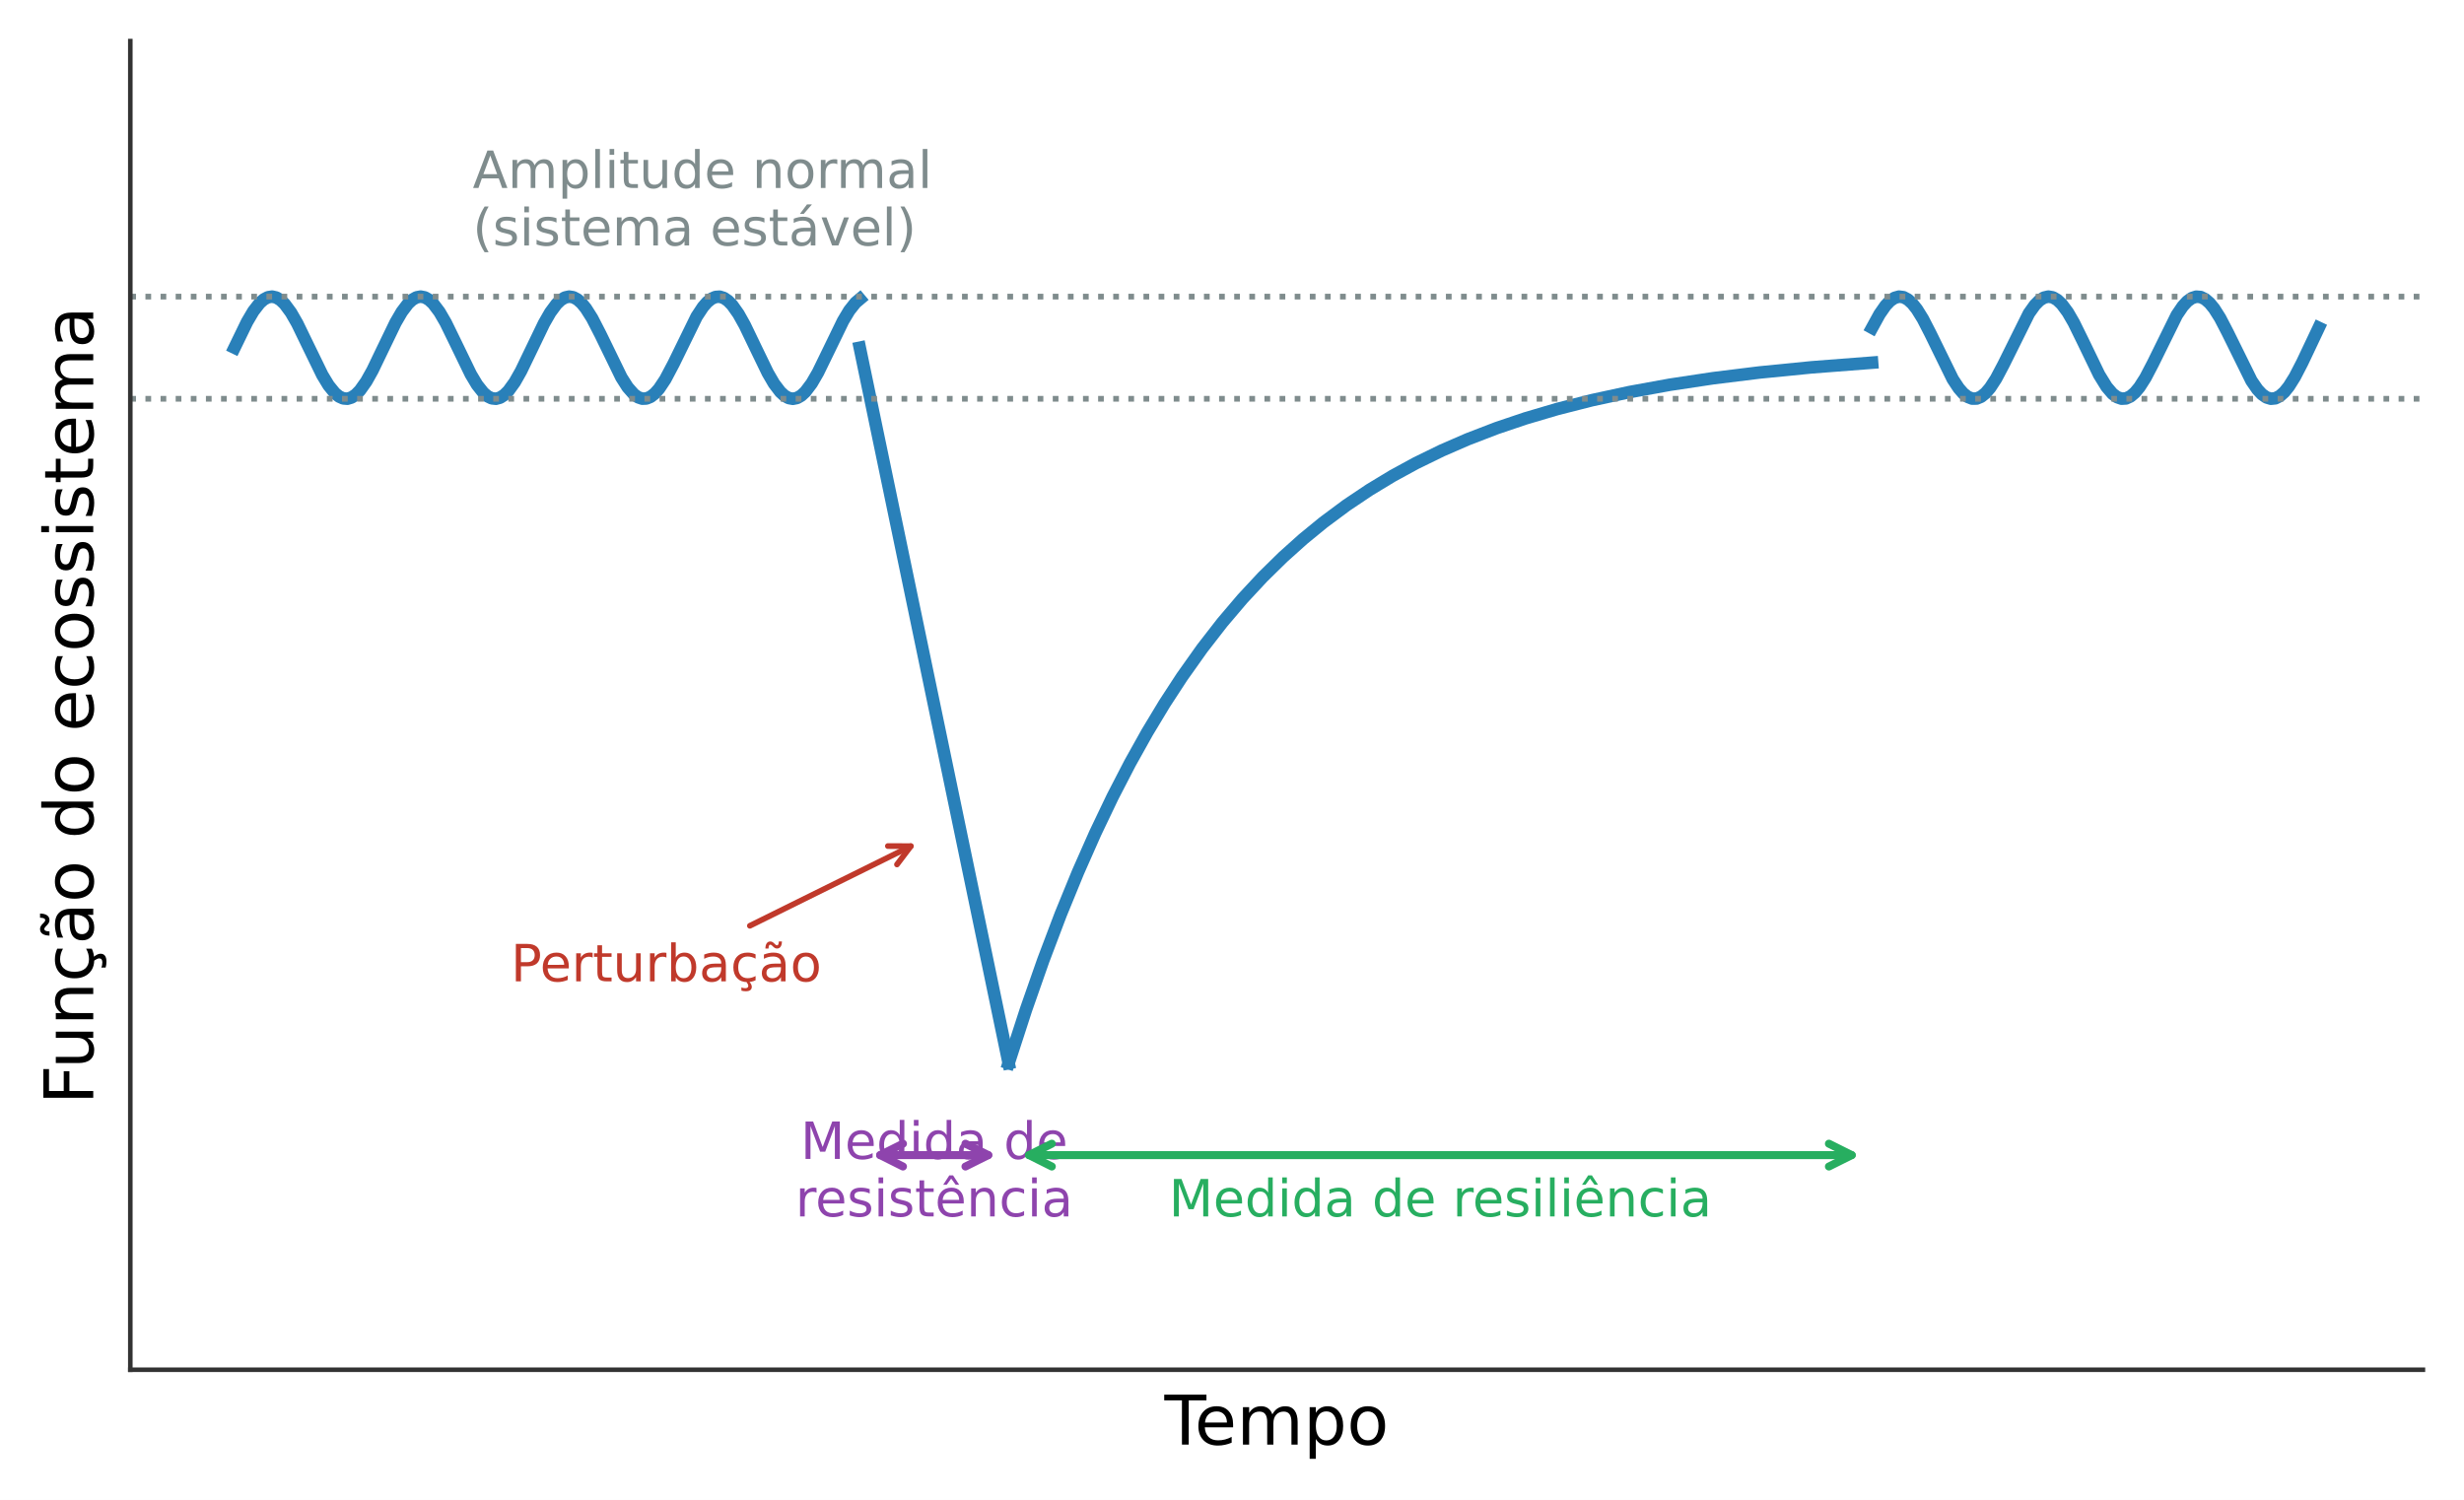
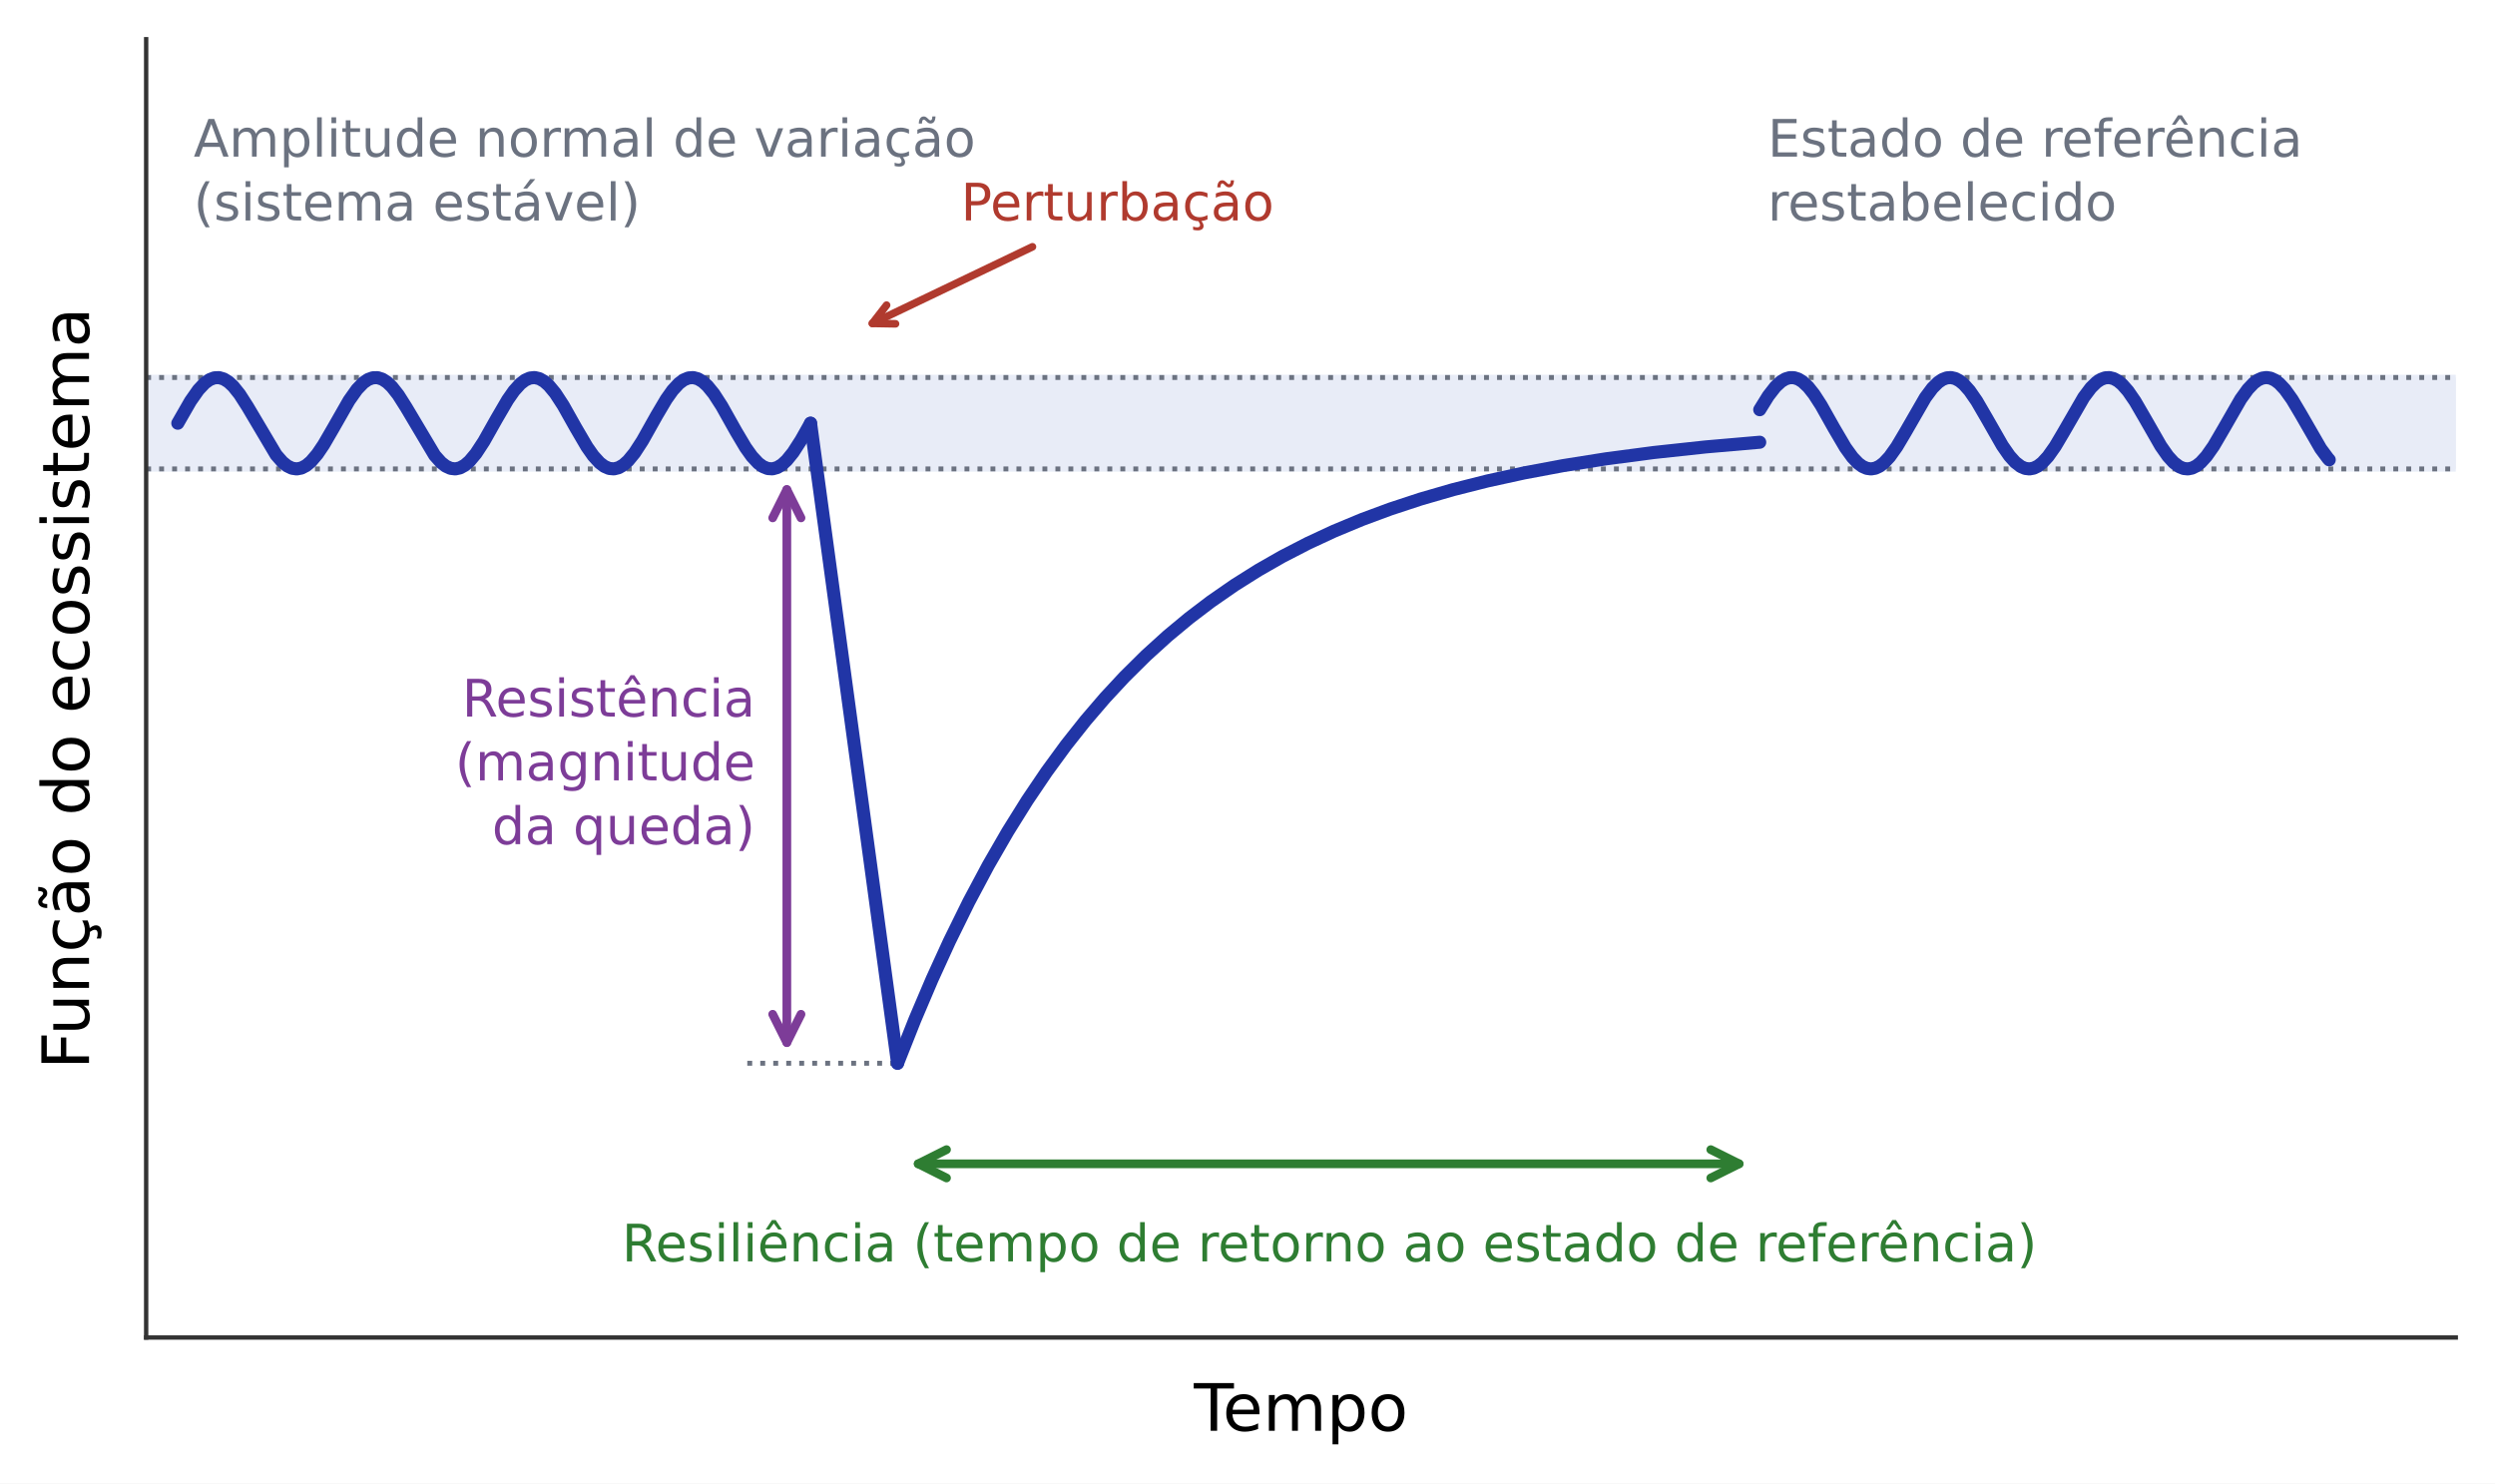
- <svg xmlns="http://www.w3.org/2000/svg" xmlns:xlink="http://www.w3.org/1999/xlink" width="431.796pt" height="262.862pt" viewBox="0 0 431.796 262.862" version="1.1">
+ <svg xmlns="http://www.w3.org/2000/svg" width="458.116pt" height="272.406pt" viewBox="0 0 458.116 272.406" version="1.1">
  <defs>
    <style type="text/css">*{stroke-linejoin: round; stroke-linecap: butt}</style>
  </defs>
  <g id="figure_1">
    <g id="patch_1">
-       <path d="M 0 262.862  L 431.796 262.862  L 431.796 0  L 0 0  z " style="fill: #ffffff" />
+       <path d="M 0 272.406  L 458.116 272.406  L 458.116 0  L 0 0  z " style="fill: #ffffff" />
    </g>
    <g id="axes_1">
      <g id="patch_2">
-         <path d="M 22.836 240.048  L 424.596 240.048  L 424.596 7.2  L 22.836 7.2  z " style="fill: #ffffff" />
+         <path d="M 26.836 245.592  L 450.916 245.592  L 450.916 7.2  L 26.836 7.2  z " style="fill: #ffffff" />
+       </g>
+       <g id="patch_3">
+         <path d="M 26.836 86.104  L 450.916 86.104  L 450.916 69.316  L 26.836 69.316  z " clip-path="url(#pee09d9dea3)" style="fill: #e8ecf7; stroke: #e8ecf7; stroke-linejoin: miter" />
+       </g>
+       <g id="line2d_1">
+         <path d="M 26.836 86.104  L 450.916 86.104  " clip-path="url(#pee09d9dea3)" style="fill: none; stroke-dasharray: 0.9,1.485; stroke-dashoffset: 0; stroke: #6b7280; stroke-width: 0.9" />
+       </g>
+       <g id="line2d_2">
+         <path d="M 26.836 69.316  L 450.916 69.316  " clip-path="url(#pee09d9dea3)" style="fill: none; stroke-dasharray: 0.9,1.485; stroke-dashoffset: 0; stroke: #6b7280; stroke-width: 0.9" />
+       </g>
+       <g id="line2d_3">
+         <path d="M 137.213 195.227  L 164.807 195.227  " clip-path="url(#pee09d9dea3)" style="fill: none; stroke-dasharray: 0.9,1.485; stroke-dashoffset: 0; stroke: #6b7280; stroke-width: 0.9" />
      </g>
      <g id="matplotlib.axis_1">
        <g id="text_1">
-           <g transform="translate(204.055 253.1661) scale(0.12 -0.12)">
-             <defs>
-               <path id="DejaVuSans-54" d="M -19 4666  L 3928 4666  L 3928 4134  L 2272 4134  L 2272 0  L 1638 0  L 1638 4134  L -19 4134  L -19 4666  z " transform="scale(0.015625)" />
-               <path id="DejaVuSans-65" d="M 3597 1894  L 3597 1613  L 953 1613  Q 991 1019 1311 708  Q 1631 397 2203 397  Q 2534 397 2845 478  Q 3156 559 3463 722  L 3463 178  Q 3153 47 2828 -22  Q 2503 -91 2169 -91  Q 1331 -91 842 396  Q 353 884 353 1716  Q 353 2575 817 3079  Q 1281 3584 2069 3584  Q 2775 3584 3186 3129  Q 3597 2675 3597 1894  z M 3022 2063  Q 3016 2534 2758 2815  Q 2500 3097 2075 3097  Q 1594 3097 1305 2825  Q 1016 2553 972 2059  L 3022 2063  z " transform="scale(0.015625)" />
-               <path id="DejaVuSans-6d" d="M 3328 2828  Q 3544 3216 3844 3400  Q 4144 3584 4550 3584  Q 5097 3584 5394 3201  Q 5691 2819 5691 2113  L 5691 0  L 5113 0  L 5113 2094  Q 5113 2597 4934 2840  Q 4756 3084 4391 3084  Q 3944 3084 3684 2787  Q 3425 2491 3425 1978  L 3425 0  L 2847 0  L 2847 2094  Q 2847 2600 2669 2842  Q 2491 3084 2119 3084  Q 1678 3084 1418 2786  Q 1159 2488 1159 1978  L 1159 0  L 581 0  L 581 3500  L 1159 3500  L 1159 2956  Q 1356 3278 1631 3431  Q 1906 3584 2284 3584  Q 2666 3584 2933 3390  Q 3200 3197 3328 2828  z " transform="scale(0.015625)" />
-               <path id="DejaVuSans-70" d="M 1159 525  L 1159 -1331  L 581 -1331  L 581 3500  L 1159 3500  L 1159 2969  Q 1341 3281 1617 3432  Q 1894 3584 2278 3584  Q 2916 3584 3314 3078  Q 3713 2572 3713 1747  Q 3713 922 3314 415  Q 2916 -91 2278 -91  Q 1894 -91 1617 61  Q 1341 213 1159 525  z M 3116 1747  Q 3116 2381 2855 2742  Q 2594 3103 2138 3103  Q 1681 3103 1420 2742  Q 1159 2381 1159 1747  Q 1159 1113 1420 752  Q 1681 391 2138 391  Q 2594 391 2855 752  Q 3116 1113 3116 1747  z " transform="scale(0.015625)" />
-               <path id="DejaVuSans-6f" d="M 1959 3097  Q 1497 3097 1228 2736  Q 959 2375 959 1747  Q 959 1119 1226 758  Q 1494 397 1959 397  Q 2419 397 2687 759  Q 2956 1122 2956 1747  Q 2956 2369 2687 2733  Q 2419 3097 1959 3097  z M 1959 3584  Q 2709 3584 3137 3096  Q 3566 2609 3566 1747  Q 3566 888 3137 398  Q 2709 -91 1959 -91  Q 1206 -91 779 398  Q 353 888 353 1747  Q 353 2609 779 3096  Q 1206 3584 1959 3584  z " transform="scale(0.015625)" />
-             </defs>
-             <use xlink:href="#DejaVuSans-54" />
-             <use xlink:href="#DejaVuSans-65" transform="translate(44.08398 0)" />
-             <use xlink:href="#DejaVuSans-6d" transform="translate(105.6074 0)" />
-             <use xlink:href="#DejaVuSans-70" transform="translate(203.0195 0)" />
-             <use xlink:href="#DejaVuSans-6f" transform="translate(266.4961 0)" />
-           </g>
+           <text style="font-size: 12px; font-family: 'DejaVu Sans'; text-anchor: middle" x="238.876" y="262.71" transform="rotate(-0 238.8762 262.7101)">Tempo</text>
        </g>
      </g>
      <g id="matplotlib.axis_2">
        <g id="text_2">
-           <g transform="translate(16.34062 193.5624) rotate(-90) scale(0.12 -0.12)">
-             <defs>
-               <path id="DejaVuSans-46" d="M 628 4666  L 3309 4666  L 3309 4134  L 1259 4134  L 1259 2759  L 3109 2759  L 3109 2228  L 1259 2228  L 1259 0  L 628 0  L 628 4666  z " transform="scale(0.015625)" />
-               <path id="DejaVuSans-75" d="M 544 1381  L 544 3500  L 1119 3500  L 1119 1403  Q 1119 906 1312 657  Q 1506 409 1894 409  Q 2359 409 2629 706  Q 2900 1003 2900 1516  L 2900 3500  L 3475 3500  L 3475 0  L 2900 0  L 2900 538  Q 2691 219 2414 64  Q 2138 -91 1772 -91  Q 1169 -91 856 284  Q 544 659 544 1381  z M 1991 3584  L 1991 3584  z " transform="scale(0.015625)" />
-               <path id="DejaVuSans-6e" d="M 3513 2113  L 3513 0  L 2938 0  L 2938 2094  Q 2938 2591 2744 2837  Q 2550 3084 2163 3084  Q 1697 3084 1428 2787  Q 1159 2491 1159 1978  L 1159 0  L 581 0  L 581 3500  L 1159 3500  L 1159 2956  Q 1366 3272 1645 3428  Q 1925 3584 2291 3584  Q 2894 3584 3203 3211  Q 3513 2838 3513 2113  z " transform="scale(0.015625)" />
-               <path id="DejaVuSans-e7" d="M 3122 3366  L 3122 2828  Q 2878 2963 2633 3030  Q 2388 3097 2138 3097  Q 1578 3097 1268 2742  Q 959 2388 959 1747  Q 959 1106 1268 751  Q 1578 397 2138 397  Q 2388 397 2633 464  Q 2878 531 3122 666  L 3122 134  Q 2881 22 2623 -34  Q 2366 -91 2075 -91  Q 1284 -91 818 406  Q 353 903 353 1747  Q 353 2603 823 3093  Q 1294 3584 2113 3584  Q 2378 3584 2631 3529  Q 2884 3475 3122 3366  z M 2311 0  Q 2482 -194 2566 -358  Q 2651 -522 2651 -672  Q 2651 -950 2463 -1092  Q 2276 -1234 1907 -1234  Q 1764 -1234 1628 -1215  Q 1492 -1197 1357 -1159  L 1357 -750  Q 1464 -803 1579 -826  Q 1695 -850 1842 -850  Q 2026 -850 2120 -775  Q 2214 -700 2214 -556  Q 2214 -463 2146 -327  Q 2079 -191 1939 0  L 2311 0  z " transform="scale(0.015625)" />
-               <path id="DejaVuSans-e3" d="M 2194 1759  Q 1497 1759 1228 1600  Q 959 1441 959 1056  Q 959 750 1161 570  Q 1363 391 1709 391  Q 2188 391 2477 730  Q 2766 1069 2766 1631  L 2766 1759  L 2194 1759  z M 3341 1997  L 3341 0  L 2766 0  L 2766 531  Q 2569 213 2275 61  Q 1981 -91 1556 -91  Q 1019 -91 701 211  Q 384 513 384 1019  Q 384 1609 779 1909  Q 1175 2209 1959 2209  L 2766 2209  L 2766 2266  Q 2766 2663 2505 2880  Q 2244 3097 1772 3097  Q 1472 3097 1187 3025  Q 903 2953 641 2809  L 641 3341  Q 956 3463 1253 3523  Q 1550 3584 1831 3584  Q 2591 3584 2966 3190  Q 3341 2797 3341 1997  z M 1844 4281  L 1665 4453  Q 1597 4516 1545 4545  Q 1494 4575 1453 4575  Q 1334 4575 1278 4461  Q 1222 4347 1215 4091  L 825 4091  Q 831 4513 990 4742  Q 1150 4972 1434 4972  Q 1553 4972 1653 4928  Q 1753 4884 1869 4781  L 2047 4609  Q 2115 4547 2167 4517  Q 2219 4488 2259 4488  Q 2378 4488 2434 4602  Q 2490 4716 2497 4972  L 2887 4972  Q 2881 4550 2721 4320  Q 2562 4091 2278 4091  Q 2159 4091 2059 4134  Q 1959 4178 1844 4281  z " transform="scale(0.015625)" />
-               <path id="DejaVuSans-20" transform="scale(0.015625)" />
-               <path id="DejaVuSans-64" d="M 2906 2969  L 2906 4863  L 3481 4863  L 3481 0  L 2906 0  L 2906 525  Q 2725 213 2448 61  Q 2172 -91 1784 -91  Q 1150 -91 751 415  Q 353 922 353 1747  Q 353 2572 751 3078  Q 1150 3584 1784 3584  Q 2172 3584 2448 3432  Q 2725 3281 2906 2969  z M 947 1747  Q 947 1113 1208 752  Q 1469 391 1925 391  Q 2381 391 2643 752  Q 2906 1113 2906 1747  Q 2906 2381 2643 2742  Q 2381 3103 1925 3103  Q 1469 3103 1208 2742  Q 947 2381 947 1747  z " transform="scale(0.015625)" />
-               <path id="DejaVuSans-63" d="M 3122 3366  L 3122 2828  Q 2878 2963 2633 3030  Q 2388 3097 2138 3097  Q 1578 3097 1268 2742  Q 959 2388 959 1747  Q 959 1106 1268 751  Q 1578 397 2138 397  Q 2388 397 2633 464  Q 2878 531 3122 666  L 3122 134  Q 2881 22 2623 -34  Q 2366 -91 2075 -91  Q 1284 -91 818 406  Q 353 903 353 1747  Q 353 2603 823 3093  Q 1294 3584 2113 3584  Q 2378 3584 2631 3529  Q 2884 3475 3122 3366  z " transform="scale(0.015625)" />
-               <path id="DejaVuSans-73" d="M 2834 3397  L 2834 2853  Q 2591 2978 2328 3040  Q 2066 3103 1784 3103  Q 1356 3103 1142 2972  Q 928 2841 928 2578  Q 928 2378 1081 2264  Q 1234 2150 1697 2047  L 1894 2003  Q 2506 1872 2764 1633  Q 3022 1394 3022 966  Q 3022 478 2636 193  Q 2250 -91 1575 -91  Q 1294 -91 989 -36  Q 684 19 347 128  L 347 722  Q 666 556 975 473  Q 1284 391 1588 391  Q 1994 391 2212 530  Q 2431 669 2431 922  Q 2431 1156 2273 1281  Q 2116 1406 1581 1522  L 1381 1569  Q 847 1681 609 1914  Q 372 2147 372 2553  Q 372 3047 722 3315  Q 1072 3584 1716 3584  Q 2034 3584 2315 3537  Q 2597 3491 2834 3397  z " transform="scale(0.015625)" />
-               <path id="DejaVuSans-69" d="M 603 3500  L 1178 3500  L 1178 0  L 603 0  L 603 3500  z M 603 4863  L 1178 4863  L 1178 4134  L 603 4134  L 603 4863  z " transform="scale(0.015625)" />
-               <path id="DejaVuSans-74" d="M 1172 4494  L 1172 3500  L 2356 3500  L 2356 3053  L 1172 3053  L 1172 1153  Q 1172 725 1289 603  Q 1406 481 1766 481  L 2356 481  L 2356 0  L 1766 0  Q 1100 0 847 248  Q 594 497 594 1153  L 594 3053  L 172 3053  L 172 3500  L 594 3500  L 594 4494  L 1172 4494  z " transform="scale(0.015625)" />
-               <path id="DejaVuSans-61" d="M 2194 1759  Q 1497 1759 1228 1600  Q 959 1441 959 1056  Q 959 750 1161 570  Q 1363 391 1709 391  Q 2188 391 2477 730  Q 2766 1069 2766 1631  L 2766 1759  L 2194 1759  z M 3341 1997  L 3341 0  L 2766 0  L 2766 531  Q 2569 213 2275 61  Q 1981 -91 1556 -91  Q 1019 -91 701 211  Q 384 513 384 1019  Q 384 1609 779 1909  Q 1175 2209 1959 2209  L 2766 2209  L 2766 2266  Q 2766 2663 2505 2880  Q 2244 3097 1772 3097  Q 1472 3097 1187 3025  Q 903 2953 641 2809  L 641 3341  Q 956 3463 1253 3523  Q 1550 3584 1831 3584  Q 2591 3584 2966 3190  Q 3341 2797 3341 1997  z " transform="scale(0.015625)" />
-             </defs>
-             <use xlink:href="#DejaVuSans-46" />
-             <use xlink:href="#DejaVuSans-75" transform="translate(52.01953 0)" />
-             <use xlink:href="#DejaVuSans-6e" transform="translate(115.3984 0)" />
-             <use xlink:href="#DejaVuSans-e7" transform="translate(178.7773 0)" />
-             <use xlink:href="#DejaVuSans-e3" transform="translate(233.7578 0)" />
-             <use xlink:href="#DejaVuSans-6f" transform="translate(295.0371 0)" />
-             <use xlink:href="#DejaVuSans-20" transform="translate(356.2188 0)" />
-             <use xlink:href="#DejaVuSans-64" transform="translate(388.0059 0)" />
-             <use xlink:href="#DejaVuSans-6f" transform="translate(451.4824 0)" />
-             <use xlink:href="#DejaVuSans-20" transform="translate(512.6641 0)" />
-             <use xlink:href="#DejaVuSans-65" transform="translate(544.4512 0)" />
-             <use xlink:href="#DejaVuSans-63" transform="translate(605.9746 0)" />
-             <use xlink:href="#DejaVuSans-6f" transform="translate(660.9551 0)" />
-             <use xlink:href="#DejaVuSans-73" transform="translate(722.1367 0)" />
-             <use xlink:href="#DejaVuSans-73" transform="translate(774.2363 0)" />
-             <use xlink:href="#DejaVuSans-69" transform="translate(826.3359 0)" />
-             <use xlink:href="#DejaVuSans-73" transform="translate(854.1191 0)" />
-             <use xlink:href="#DejaVuSans-74" transform="translate(906.2188 0)" />
-             <use xlink:href="#DejaVuSans-65" transform="translate(945.4277 0)" />
-             <use xlink:href="#DejaVuSans-6d" transform="translate(1006.951 0)" />
-             <use xlink:href="#DejaVuSans-61" transform="translate(1104.363 0)" />
-           </g>
+           <text style="font-size: 12px; font-family: 'DejaVu Sans'; text-anchor: middle" x="16.341" y="126.396" transform="rotate(-90 16.34062 126.396)">Função do ecossistema</text>
        </g>
      </g>
-       <g id="line2d_1">
-         <path d="M 41.098 60.934  L 43.297 56.41  L 44.396 54.545  L 45.496 53.126  L 46.228 52.477  L 46.961 52.091  L 47.694 51.98  L 48.427 52.147  L 49.16 52.587  L 49.893 53.287  L 50.992 54.773  L 52.092 56.689  L 53.924 60.464  L 56.489 65.731  L 57.589 67.543  L 58.688 68.894  L 59.421 69.491  L 60.154 69.822  L 60.887 69.877  L 61.62 69.654  L 62.353 69.16  L 63.086 68.41  L 64.185 66.859  L 65.284 64.895  L 67.117 61.085  L 69.315 56.541  L 70.415 54.652  L 71.514 53.2  L 72.247 52.528  L 72.98 52.116  L 73.713 51.978  L 74.446 52.119  L 75.179 52.534  L 75.912 53.21  L 77.011 54.665  L 78.11 56.557  L 79.943 60.314  L 82.508 65.603  L 83.607 67.441  L 84.707 68.824  L 85.439 69.446  L 86.172 69.803  L 86.905 69.884  L 87.638 69.687  L 88.371 69.218  L 89.104 68.492  L 90.203 66.971  L 91.303 65.029  L 93.135 61.235  L 95.334 56.673  L 96.433 54.76  L 97.533 53.277  L 98.265 52.581  L 98.998 52.144  L 99.731 51.98  L 100.464 52.094  L 101.197 52.483  L 101.93 53.135  L 102.663 54.029  L 103.762 55.762  L 105.228 58.609  L 108.893 66.137  L 109.992 67.863  L 111.092 69.107  L 111.824 69.623  L 112.557 69.869  L 113.29 69.837  L 114.023 69.529  L 114.756 68.954  L 115.489 68.129  L 116.588 66.483  L 118.054 63.711  L 122.085 55.474  L 123.185 53.807  L 123.918 52.965  L 124.65 52.371  L 125.383 52.044  L 126.116 51.992  L 126.849 52.219  L 127.582 52.716  L 128.315 53.469  L 129.414 55.024  L 130.514 56.99  L 132.346 60.802  L 134.545 65.344  L 135.644 67.23  L 136.744 68.677  L 137.476 69.347  L 138.209 69.756  L 138.942 69.89  L 139.675 69.746  L 140.408 69.328  L 141.141 68.649  L 142.24 67.19  L 143.34 65.295  L 145.172 61.536  L 147.737 56.249  L 148.837 54.415  L 149.936 53.035  L 150.669 52.417  L 150.669 52.417  " clip-path="url(#pcafb670d3d)" style="fill: none; stroke: #2980b9; stroke-width: 2.2; stroke-linecap: square" />
+       <g id="patch_4">
+         <path d="M 26.836 245.592  L 26.836 7.2  " style="fill: none; stroke: #333333; stroke-width: 0.8; stroke-linejoin: miter; stroke-linecap: square" />
      </g>
-       <g id="line2d_2">
-         <path d="M 150.669 60.934  L 150.999 62.521  L 151.329 64.108  L 151.66 65.695  L 151.99 67.282  L 152.32 68.87  L 152.65 70.457  L 152.981 72.044  L 153.311 73.631  L 153.641 75.218  L 153.971 76.805  L 154.302 78.392  L 154.632 79.979  L 154.962 81.566  L 155.292 83.153  L 155.622 84.74  L 155.953 86.328  L 156.283 87.915  L 156.613 89.502  L 156.943 91.089  L 157.274 92.676  L 157.604 94.263  L 157.934 95.85  L 158.264 97.437  L 158.595 99.024  L 158.925 100.611  L 159.255 102.198  L 159.585 103.785  L 159.915 105.373  L 160.246 106.96  L 160.576 108.547  L 160.906 110.134  L 161.236 111.721  L 161.567 113.308  L 161.897 114.895  L 162.227 116.482  L 162.557 118.069  L 162.888 119.656  L 163.218 121.243  L 163.548 122.83  L 163.878 124.418  L 164.208 126.005  L 164.539 127.592  L 164.869 129.179  L 165.199 130.766  L 165.529 132.353  L 165.86 133.94  L 166.19 135.527  L 166.52 137.114  L 166.85 138.701  L 167.181 140.288  L 167.511 141.875  L 167.841 143.463  L 168.171 145.05  L 168.501 146.637  L 168.832 148.224  L 169.162 149.811  L 169.492 151.398  L 169.822 152.985  L 170.153 154.572  L 170.483 156.159  L 170.813 157.746  L 171.143 159.333  L 171.474 160.92  L 171.804 162.508  L 172.134 164.095  L 172.464 165.682  L 172.795 167.269  L 173.125 168.856  L 173.455 170.443  L 173.785 172.03  L 174.115 173.617  L 174.446 175.204  L 174.776 176.791  L 175.106 178.378  L 175.436 179.966  L 175.767 181.553  L 176.097 183.14  L 176.427 184.727  L 176.757 186.314  " clip-path="url(#pcafb670d3d)" style="fill: none; stroke: #2980b9; stroke-width: 2.2; stroke-linecap: square" />
+       <g id="patch_5">
+         <path d="M 26.836 245.592  L 450.916 245.592  " style="fill: none; stroke: #333333; stroke-width: 0.8; stroke-linejoin: miter; stroke-linecap: square" />
      </g>
-       <g id="line2d_3">
-         <path d="M 176.757 186.314  L 179.794 176.953  L 182.83 168.291  L 185.866 160.276  L 188.903 152.86  L 191.939 145.997  L 194.975 139.646  L 198.012 133.77  L 201.048 128.332  L 204.085 123.3  L 207.121 118.644  L 210.663 113.649  L 214.206 109.087  L 217.748 104.919  L 221.291 101.113  L 224.833 97.635  L 228.375 94.459  L 231.918 91.557  L 235.966 88.548  L 240.015 85.834  L 244.063 83.386  L 248.112 81.18  L 252.666 78.955  L 257.221 76.975  L 262.282 75.029  L 267.342 73.32  L 272.909 71.677  L 278.982 70.133  L 285.56 68.71  L 292.645 67.422  L 300.236 66.278  L 308.333 65.279  L 317.442 64.377  L 328.069 63.558  L 328.069 63.558  " clip-path="url(#pcafb670d3d)" style="fill: none; stroke: #2980b9; stroke-width: 2.2; stroke-linecap: square" />
+       <g id="text_3">
+         <text style="font-size: 9.5px; font-family: 'DejaVu Sans'; fill: #7d3c98" transform="translate(84.83471 131.5667)">Resistência</text>
+         <text style="font-size: 9.5px; font-family: 'DejaVu Sans'; fill: #7d3c98" transform="translate(83.5715 143.2874)">(magnitude</text>
+         <text style="font-size: 9.5px; font-family: 'DejaVu Sans'; fill: #7d3c98" transform="translate(90.33728 155.008)">da queda)</text>
+       </g>
+       <g id="text_4">
+         <text style="font-size: 9.5px; font-family: 'DejaVu Sans'; text-anchor: middle; fill: #2e7d32" x="244.105" y="231.615" transform="rotate(-0 244.1046 231.6152)">Resiliência (tempo de retorno ao estado de referência)</text>
+       </g>
+       <g id="text_5">
+         <text style="font-size: 9.5px; font-family: 'DejaVu Sans'; fill: #6b7280" transform="translate(35.55022 28.75875)">Amplitude normal de variação</text>
+         <text style="font-size: 9.5px; font-family: 'DejaVu Sans'; fill: #6b7280" transform="translate(35.55022 40.47945)">(sistema estável)</text>
+       </g>
+       <g id="patch_6">
+         <path d="M 189.569 45.318  Q 174.169 52.688 160.18 59.384  " style="fill: none; stroke: #b03a2e; stroke-width: 1.4; stroke-linecap: round" />
+         <path d="M 164.428 59.457  L 160.18 59.384  L 162.787 56.029  " style="fill: none; stroke: #b03a2e; stroke-width: 1.4; stroke-linecap: round" />
+       </g>
+       <g id="text_6">
+         <text style="font-size: 9.5px; font-family: 'DejaVu Sans'; text-anchor: start; fill: #b03a2e" x="176.426" y="40.479" transform="rotate(-0 176.4261 40.47945)">Perturbação</text>
+       </g>
+       <g id="text_7">
+         <text style="font-size: 9.5px; font-family: 'DejaVu Sans'; fill: #6b7280" transform="translate(324.5636 28.75875)">Estado de referência</text>
+         <text style="font-size: 9.5px; font-family: 'DejaVu Sans'; fill: #6b7280" transform="translate(324.5636 40.47945)">restabelecido</text>
      </g>
      <g id="line2d_4">
-         <path d="M 328.069 57.447  L 329.378 55.061  L 330.425 53.56  L 331.211 52.736  L 331.996 52.205  L 332.781 51.984  L 333.566 52.083  L 334.352 52.498  L 335.137 53.213  L 335.922 54.204  L 336.969 55.891  L 338.278 58.434  L 342.204 66.444  L 343.251 68.031  L 344.037 68.932  L 344.822 69.547  L 345.607 69.855  L 346.392 69.845  L 347.178 69.517  L 347.963 68.883  L 348.748 67.965  L 349.795 66.359  L 351.104 63.883  L 355.554 54.92  L 356.601 53.455  L 357.386 52.662  L 358.171 52.164  L 358.957 51.979  L 359.742 52.114  L 360.527 52.563  L 361.312 53.31  L 362.359 54.724  L 363.407 56.53  L 364.977 59.721  L 367.856 65.673  L 369.165 67.795  L 370.212 69.015  L 370.997 69.596  L 371.783 69.869  L 372.568 69.824  L 373.353 69.461  L 374.138 68.794  L 374.924 67.847  L 375.971 66.208  L 377.28 63.704  L 381.468 55.205  L 382.515 53.668  L 383.3 52.814  L 384.085 52.248  L 384.87 51.993  L 385.656 52.056  L 386.441 52.436  L 387.226 53.12  L 388.012 54.081  L 389.059 55.737  L 390.367 58.254  L 394.555 66.736  L 395.602 68.254  L 396.388 69.094  L 397.173 69.642  L 397.958 69.88  L 398.744 69.799  L 399.529 69.402  L 400.314 68.702  L 401.099 67.726  L 402.146 66.055  L 403.455 63.525  L 406.334 57.447  L 406.334 57.447  " clip-path="url(#pcafb670d3d)" style="fill: none; stroke: #2980b9; stroke-width: 2.2; stroke-linecap: square" />
+         <path d="M 32.646 77.71  L 34.975 73.657  L 36.431 71.58  L 37.596 70.344  L 38.469 69.719  L 39.343 69.379  L 40.217 69.335  L 41.09 69.59  L 41.964 70.133  L 42.837 70.947  L 44.002 72.4  L 45.458 74.674  L 50.7 83.516  L 51.864 84.844  L 52.738 85.548  L 53.612 85.973  L 54.485 86.104  L 55.359 85.936  L 56.232 85.475  L 57.106 84.738  L 58.271 83.371  L 59.435 81.647  L 61.183 78.634  L 64.094 73.542  L 65.55 71.49  L 66.715 70.281  L 67.589 69.679  L 68.462 69.364  L 69.336 69.345  L 70.21 69.624  L 71.083 70.191  L 71.957 71.026  L 73.121 72.503  L 74.577 74.798  L 79.819 83.611  L 80.984 84.913  L 81.857 85.594  L 82.731 85.995  L 83.604 86.101  L 84.478 85.908  L 85.352 85.424  L 86.225 84.664  L 87.39 83.273  L 88.846 81.052  L 91.176 76.918  L 93.214 73.428  L 94.379 71.763  L 95.543 70.474  L 96.417 69.804  L 97.291 69.415  L 98.164 69.321  L 99.038 69.527  L 99.911 70.023  L 100.785 70.793  L 101.95 72.197  L 103.406 74.429  L 105.735 78.568  L 107.774 82.05  L 108.938 83.704  L 110.103 84.98  L 110.977 85.639  L 111.85 86.016  L 112.724 86.097  L 113.597 85.879  L 114.471 85.371  L 115.345 84.589  L 116.509 83.173  L 117.965 80.93  L 120.586 76.264  L 122.333 73.315  L 123.498 71.671  L 124.663 70.408  L 125.536 69.76  L 126.41 69.396  L 127.284 69.327  L 128.157 69.557  L 129.031 70.077  L 129.904 70.869  L 131.069 72.298  L 132.525 74.552  L 135.146 79.222  L 136.893 82.162  L 138.058 83.796  L 139.222 85.045  L 140.096 85.681  L 140.97 86.034  L 141.843 86.09  L 142.717 85.848  L 143.59 85.316  L 144.464 84.513  L 145.629 83.072  L 147.085 80.808  L 148.832 77.71  L 148.832 77.71  " clip-path="url(#pee09d9dea3)" style="fill: none; stroke: #2135a6; stroke-width: 2.4; stroke-linecap: round" />
      </g>
      <g id="line2d_5">
-         <path d="M 22.836 69.89  L 424.596 69.89  " clip-path="url(#pcafb670d3d)" style="fill: none; stroke-dasharray: 1,1.65; stroke-dashoffset: 0; stroke: #7f8c8d" />
+         <path d="M 148.832 77.71  L 149.103 79.702  L 149.373 81.694  L 149.644 83.686  L 149.915 85.678  L 150.186 87.669  L 150.457 89.661  L 150.727 91.653  L 150.998 93.645  L 151.269 95.637  L 151.54 97.628  L 151.81 99.62  L 152.081 101.612  L 152.352 103.604  L 152.623 105.596  L 152.893 107.588  L 153.164 109.579  L 153.435 111.571  L 153.706 113.563  L 153.977 115.555  L 154.247 117.547  L 154.518 119.538  L 154.789 121.53  L 155.06 123.522  L 155.33 125.514  L 155.601 127.506  L 155.872 129.498  L 156.143 131.489  L 156.414 133.481  L 156.684 135.473  L 156.955 137.465  L 157.226 139.457  L 157.497 141.448  L 157.767 143.44  L 158.038 145.432  L 158.309 147.424  L 158.58 149.416  L 158.85 151.408  L 159.121 153.399  L 159.392 155.391  L 159.663 157.383  L 159.934 159.375  L 160.204 161.367  L 160.475 163.358  L 160.746 165.35  L 161.017 167.342  L 161.287 169.334  L 161.558 171.326  L 161.829 173.318  L 162.1 175.309  L 162.371 177.301  L 162.641 179.293  L 162.912 181.285  L 163.183 183.277  L 163.454 185.268  L 163.724 187.26  L 163.995 189.252  L 164.266 191.244  L 164.537 193.236  L 164.807 195.227  " clip-path="url(#pee09d9dea3)" style="fill: none; stroke: #2135a6; stroke-width: 2.4; stroke-linecap: round" />
      </g>
      <g id="line2d_6">
-         <path d="M 22.836 51.978  L 424.596 51.978  " clip-path="url(#pcafb670d3d)" style="fill: none; stroke-dasharray: 1,1.65; stroke-dashoffset: 0; stroke: #7f8c8d" />
+         <path d="M 164.807 195.227  L 167.981 187.228  L 171.156 179.773  L 174.33 172.825  L 177.9 165.573  L 181.471 158.874  L 185.042 152.685  L 188.613 146.969  L 192.183 141.688  L 195.754 136.81  L 199.325 132.304  L 202.896 128.141  L 206.466 124.296  L 210.434 120.366  L 214.401 116.768  L 218.369 113.473  L 222.336 110.457  L 226.701 107.431  L 231.065 104.686  L 235.429 102.193  L 240.19 99.737  L 244.951 97.526  L 250.109 95.381  L 255.267 93.469  L 260.821 91.64  L 266.773 89.915  L 273.121 88.31  L 279.865 86.835  L 287.007 85.497  L 294.942 84.239  L 303.67 83.088  L 313.193 82.063  L 323.111 81.202  L 323.111 81.202  " clip-path="url(#pee09d9dea3)" style="fill: none; stroke: #2135a6; stroke-width: 2.4; stroke-linecap: round" />
      </g>
-       <g id="patch_3">
-         <path d="M 22.836 240.048  L 22.836 7.2  " style="fill: none; stroke: #333333; stroke-width: 0.8; stroke-linejoin: miter; stroke-linecap: square" />
-       </g>
-       <g id="patch_4">
-         <path d="M 22.836 240.048  L 424.596 240.048  " style="fill: none; stroke: #333333; stroke-width: 0.8; stroke-linejoin: miter; stroke-linecap: square" />
-       </g>
-       <g id="text_3">
-         <g style="fill: #7f8c8d" transform="translate(82.83937 32.94474) scale(0.09 -0.09)">
-           <defs>
-             <path id="DejaVuSans-41" d="M 2188 4044  L 1331 1722  L 3047 1722  L 2188 4044  z M 1831 4666  L 2547 4666  L 4325 0  L 3669 0  L 3244 1197  L 1141 1197  L 716 0  L 50 0  L 1831 4666  z " transform="scale(0.015625)" />
-             <path id="DejaVuSans-6c" d="M 603 4863  L 1178 4863  L 1178 0  L 603 0  L 603 4863  z " transform="scale(0.015625)" />
-             <path id="DejaVuSans-72" d="M 2631 2963  Q 2534 3019 2420 3045  Q 2306 3072 2169 3072  Q 1681 3072 1420 2755  Q 1159 2438 1159 1844  L 1159 0  L 581 0  L 581 3500  L 1159 3500  L 1159 2956  Q 1341 3275 1631 3429  Q 1922 3584 2338 3584  Q 2397 3584 2469 3576  Q 2541 3569 2628 3553  L 2631 2963  z " transform="scale(0.015625)" />
-           </defs>
-           <use xlink:href="#DejaVuSans-41" />
-           <use xlink:href="#DejaVuSans-6d" transform="translate(68.4082 0)" />
-           <use xlink:href="#DejaVuSans-70" transform="translate(165.8203 0)" />
-           <use xlink:href="#DejaVuSans-6c" transform="translate(229.2969 0)" />
-           <use xlink:href="#DejaVuSans-69" transform="translate(257.0801 0)" />
-           <use xlink:href="#DejaVuSans-74" transform="translate(284.8633 0)" />
-           <use xlink:href="#DejaVuSans-75" transform="translate(324.0723 0)" />
-           <use xlink:href="#DejaVuSans-64" transform="translate(387.4512 0)" />
-           <use xlink:href="#DejaVuSans-65" transform="translate(450.9277 0)" />
-           <use xlink:href="#DejaVuSans-20" transform="translate(512.4512 0)" />
-           <use xlink:href="#DejaVuSans-6e" transform="translate(544.2383 0)" />
-           <use xlink:href="#DejaVuSans-6f" transform="translate(607.6172 0)" />
-           <use xlink:href="#DejaVuSans-72" transform="translate(668.7988 0)" />
-           <use xlink:href="#DejaVuSans-6d" transform="translate(708.1621 0)" />
-           <use xlink:href="#DejaVuSans-61" transform="translate(805.5742 0)" />
-           <use xlink:href="#DejaVuSans-6c" transform="translate(866.8535 0)" />
-         </g>
-         <g style="fill: #7f8c8d" transform="translate(82.83937 43.02277) scale(0.09 -0.09)">
-           <defs>
-             <path id="DejaVuSans-28" d="M 1984 4856  Q 1566 4138 1362 3434  Q 1159 2731 1159 2009  Q 1159 1288 1364 580  Q 1569 -128 1984 -844  L 1484 -844  Q 1016 -109 783 600  Q 550 1309 550 2009  Q 550 2706 781 3412  Q 1013 4119 1484 4856  L 1984 4856  z " transform="scale(0.015625)" />
-             <path id="DejaVuSans-e1" d="M 2194 1759  Q 1497 1759 1228 1600  Q 959 1441 959 1056  Q 959 750 1161 570  Q 1363 391 1709 391  Q 2188 391 2477 730  Q 2766 1069 2766 1631  L 2766 1759  L 2194 1759  z M 3341 1997  L 3341 0  L 2766 0  L 2766 531  Q 2569 213 2275 61  Q 1981 -91 1556 -91  Q 1019 -91 701 211  Q 384 513 384 1019  Q 384 1609 779 1909  Q 1175 2209 1959 2209  L 2766 2209  L 2766 2266  Q 2766 2663 2505 2880  Q 2244 3097 1772 3097  Q 1472 3097 1187 3025  Q 903 2953 641 2809  L 641 3341  Q 956 3463 1253 3523  Q 1550 3584 1831 3584  Q 2591 3584 2966 3190  Q 3341 2797 3341 1997  z M 2290 5119  L 2912 5119  L 1894 3944  L 1415 3944  L 2290 5119  z " transform="scale(0.015625)" />
-             <path id="DejaVuSans-76" d="M 191 3500  L 800 3500  L 1894 563  L 2988 3500  L 3597 3500  L 2284 0  L 1503 0  L 191 3500  z " transform="scale(0.015625)" />
-             <path id="DejaVuSans-29" d="M 513 4856  L 1013 4856  Q 1481 4119 1714 3412  Q 1947 2706 1947 2009  Q 1947 1309 1714 600  Q 1481 -109 1013 -844  L 513 -844  Q 928 -128 1133 580  Q 1338 1288 1338 2009  Q 1338 2731 1133 3434  Q 928 4138 513 4856  z " transform="scale(0.015625)" />
-           </defs>
-           <use xlink:href="#DejaVuSans-28" />
-           <use xlink:href="#DejaVuSans-73" transform="translate(39.01367 0)" />
-           <use xlink:href="#DejaVuSans-69" transform="translate(91.11328 0)" />
-           <use xlink:href="#DejaVuSans-73" transform="translate(118.8965 0)" />
-           <use xlink:href="#DejaVuSans-74" transform="translate(170.9961 0)" />
-           <use xlink:href="#DejaVuSans-65" transform="translate(210.2051 0)" />
-           <use xlink:href="#DejaVuSans-6d" transform="translate(271.7285 0)" />
-           <use xlink:href="#DejaVuSans-61" transform="translate(369.1406 0)" />
-           <use xlink:href="#DejaVuSans-20" transform="translate(430.4199 0)" />
-           <use xlink:href="#DejaVuSans-65" transform="translate(462.207 0)" />
-           <use xlink:href="#DejaVuSans-73" transform="translate(523.7305 0)" />
-           <use xlink:href="#DejaVuSans-74" transform="translate(575.8301 0)" />
-           <use xlink:href="#DejaVuSans-e1" transform="translate(615.0391 0)" />
-           <use xlink:href="#DejaVuSans-76" transform="translate(676.3184 0)" />
-           <use xlink:href="#DejaVuSans-65" transform="translate(735.498 0)" />
-           <use xlink:href="#DejaVuSans-6c" transform="translate(797.0215 0)" />
-           <use xlink:href="#DejaVuSans-29" transform="translate(824.8047 0)" />
-         </g>
-       </g>
-       <g id="patch_5">
-         <path d="M 131.409 162.244  Q 146.014 155.019 159.617 148.29  " style="fill: none; stroke: #c0392b; stroke-linecap: round" />
-         <path d="M 155.592 148.273  L 159.617 148.29  L 157.188 151.5  " style="fill: none; stroke: #c0392b; stroke-linecap: round" />
-       </g>
-       <g id="text_4">
-         <g style="fill: #c0392b" transform="translate(89.51933 171.9847) scale(0.09 -0.09)">
-           <defs>
-             <path id="DejaVuSans-50" d="M 1259 4147  L 1259 2394  L 2053 2394  Q 2494 2394 2734 2622  Q 2975 2850 2975 3272  Q 2975 3691 2734 3919  Q 2494 4147 2053 4147  L 1259 4147  z M 628 4666  L 2053 4666  Q 2838 4666 3239 4311  Q 3641 3956 3641 3272  Q 3641 2581 3239 2228  Q 2838 1875 2053 1875  L 1259 1875  L 1259 0  L 628 0  L 628 4666  z " transform="scale(0.015625)" />
-             <path id="DejaVuSans-62" d="M 3116 1747  Q 3116 2381 2855 2742  Q 2594 3103 2138 3103  Q 1681 3103 1420 2742  Q 1159 2381 1159 1747  Q 1159 1113 1420 752  Q 1681 391 2138 391  Q 2594 391 2855 752  Q 3116 1113 3116 1747  z M 1159 2969  Q 1341 3281 1617 3432  Q 1894 3584 2278 3584  Q 2916 3584 3314 3078  Q 3713 2572 3713 1747  Q 3713 922 3314 415  Q 2916 -91 2278 -91  Q 1894 -91 1617 61  Q 1341 213 1159 525  L 1159 0  L 581 0  L 581 4863  L 1159 4863  L 1159 2969  z " transform="scale(0.015625)" />
-           </defs>
-           <use xlink:href="#DejaVuSans-50" />
-           <use xlink:href="#DejaVuSans-65" transform="translate(56.67773 0)" />
-           <use xlink:href="#DejaVuSans-72" transform="translate(118.2012 0)" />
-           <use xlink:href="#DejaVuSans-74" transform="translate(159.3145 0)" />
-           <use xlink:href="#DejaVuSans-75" transform="translate(198.5234 0)" />
-           <use xlink:href="#DejaVuSans-72" transform="translate(261.9023 0)" />
-           <use xlink:href="#DejaVuSans-62" transform="translate(303.0156 0)" />
-           <use xlink:href="#DejaVuSans-61" transform="translate(366.4922 0)" />
-           <use xlink:href="#DejaVuSans-e7" transform="translate(427.7715 0)" />
-           <use xlink:href="#DejaVuSans-e3" transform="translate(482.752 0)" />
-           <use xlink:href="#DejaVuSans-6f" transform="translate(544.0312 0)" />
-         </g>
-       </g>
-       <g id="patch_6">
-         <path d="M 154.237 202.434  Q 163.714 202.434 173.19 202.434  " style="fill: none; stroke: #8e44ad; stroke-width: 1.4; stroke-linecap: round" />
-         <path d="M 158.237 204.434  L 154.237 202.434  L 158.237 200.434  " style="fill: none; stroke: #8e44ad; stroke-width: 1.4; stroke-linecap: round" />
-         <path d="M 169.19 200.434  L 173.19 202.434  L 169.19 204.434  " style="fill: none; stroke: #8e44ad; stroke-width: 1.4; stroke-linecap: round" />
-       </g>
-       <g id="text_5">
-         <g style="fill: #8e44ad" transform="translate(140.2843 203.1029) scale(0.09 -0.09)">
-           <defs>
-             <path id="DejaVuSans-4d" d="M 628 4666  L 1569 4666  L 2759 1491  L 3956 4666  L 4897 4666  L 4897 0  L 4281 0  L 4281 4097  L 3078 897  L 2444 897  L 1241 4097  L 1241 0  L 628 0  L 628 4666  z " transform="scale(0.015625)" />
-           </defs>
-           <use xlink:href="#DejaVuSans-4d" />
-           <use xlink:href="#DejaVuSans-65" transform="translate(86.2793 0)" />
-           <use xlink:href="#DejaVuSans-64" transform="translate(147.8027 0)" />
-           <use xlink:href="#DejaVuSans-69" transform="translate(211.2793 0)" />
-           <use xlink:href="#DejaVuSans-64" transform="translate(239.0625 0)" />
-           <use xlink:href="#DejaVuSans-61" transform="translate(302.5391 0)" />
-           <use xlink:href="#DejaVuSans-20" transform="translate(363.8184 0)" />
-           <use xlink:href="#DejaVuSans-64" transform="translate(395.6055 0)" />
-           <use xlink:href="#DejaVuSans-65" transform="translate(459.082 0)" />
-         </g>
-         <g style="fill: #8e44ad" transform="translate(139.3899 213.1809) scale(0.09 -0.09)">
-           <defs>
-             <path id="DejaVuSans-ea" d="M 3597 1894  L 3597 1613  L 953 1613  Q 991 1019 1311 708  Q 1631 397 2203 397  Q 2534 397 2845 478  Q 3156 559 3463 722  L 3463 178  Q 3153 47 2828 -22  Q 2503 -91 2169 -91  Q 1331 -91 842 396  Q 353 884 353 1716  Q 353 2575 817 3079  Q 1281 3584 2069 3584  Q 2775 3584 3186 3129  Q 3597 2675 3597 1894  z M 3022 2063  Q 3016 2534 2758 2815  Q 2500 3097 2075 3097  Q 1594 3097 1305 2825  Q 1016 2553 972 2059  L 3022 2063  z M 1801 5119  L 2263 5119  L 3029 3944  L 2595 3944  L 2032 4709  L 1470 3944  L 1035 3944  L 1801 5119  z " transform="scale(0.015625)" />
-           </defs>
-           <use xlink:href="#DejaVuSans-72" />
-           <use xlink:href="#DejaVuSans-65" transform="translate(38.86328 0)" />
-           <use xlink:href="#DejaVuSans-73" transform="translate(100.3867 0)" />
-           <use xlink:href="#DejaVuSans-69" transform="translate(152.4863 0)" />
-           <use xlink:href="#DejaVuSans-73" transform="translate(180.2695 0)" />
-           <use xlink:href="#DejaVuSans-74" transform="translate(232.3691 0)" />
-           <use xlink:href="#DejaVuSans-ea" transform="translate(271.5781 0)" />
-           <use xlink:href="#DejaVuSans-6e" transform="translate(333.1016 0)" />
-           <use xlink:href="#DejaVuSans-63" transform="translate(396.4805 0)" />
-           <use xlink:href="#DejaVuSans-69" transform="translate(451.4609 0)" />
-           <use xlink:href="#DejaVuSans-61" transform="translate(479.2441 0)" />
-         </g>
+       <g id="line2d_7">
+         <path d="M 323.111 75.23  L 324.684 72.696  L 325.994 71.014  L 327.042 70.047  L 327.829 69.578  L 328.615 69.343  L 329.401 69.35  L 330.187 69.598  L 330.974 70.08  L 332.022 71.062  L 333.07 72.384  L 334.381 74.411  L 336.739 78.601  L 338.836 82.168  L 340.146 83.979  L 341.194 85.074  L 341.981 85.65  L 342.767 85.996  L 343.553 86.104  L 344.339 85.969  L 345.126 85.597  L 345.912 84.996  L 346.96 83.873  L 348.27 82.033  L 349.843 79.384  L 353.512 73.02  L 354.822 71.26  L 355.871 70.218  L 356.657 69.685  L 357.443 69.384  L 358.229 69.324  L 359.016 69.505  L 359.802 69.923  L 360.588 70.566  L 361.636 71.74  L 362.947 73.628  L 364.781 76.78  L 367.664 81.827  L 368.974 83.709  L 370.023 84.875  L 371.071 85.675  L 371.857 86.009  L 372.643 86.103  L 373.43 85.955  L 374.216 85.569  L 375.002 84.957  L 376.05 83.818  L 377.361 81.964  L 378.933 79.306  L 382.602 72.954  L 383.913 71.21  L 384.961 70.182  L 385.747 69.662  L 386.533 69.375  L 387.32 69.328  L 388.106 69.522  L 388.892 69.953  L 389.678 70.608  L 390.727 71.796  L 392.037 73.698  L 393.871 76.859  L 396.754 81.896  L 398.065 83.764  L 399.113 84.916  L 400.161 85.7  L 400.947 86.02  L 401.734 86.101  L 402.52 85.94  L 403.306 85.541  L 404.092 84.916  L 405.141 83.764  L 406.451 81.896  L 408.285 78.758  L 411.43 73.286  L 412.741 71.468  L 413.789 70.366  L 414.575 69.784  L 415.361 69.431  L 416.148 69.316  L 416.934 69.444  L 417.72 69.811  L 418.506 70.405  L 419.555 71.521  L 420.865 73.354  L 422.438 75.998  L 426.107 82.368  L 427.417 84.135  L 427.679 84.431  L 427.679 84.431  " clip-path="url(#pee09d9dea3)" style="fill: none; stroke: #2135a6; stroke-width: 2.4; stroke-linecap: round" />
      </g>
      <g id="patch_7">
-         <path d="M 180.322 202.434  Q 252.413 202.434 324.504 202.434  " style="fill: none; stroke: #27ae60; stroke-width: 1.4; stroke-linecap: round" />
-         <path d="M 184.322 204.434  L 180.322 202.434  L 184.322 200.434  " style="fill: none; stroke: #27ae60; stroke-width: 1.4; stroke-linecap: round" />
-         <path d="M 320.504 200.434  L 324.504 202.434  L 320.504 204.434  " style="fill: none; stroke: #27ae60; stroke-width: 1.4; stroke-linecap: round" />
+         <path d="M 144.475 191.437  Q 144.475 140.664 144.475 89.891  " style="fill: none; stroke: #7d3c98; stroke-width: 1.6; stroke-linecap: round" />
+         <path d="M 147.075 186.237  L 144.475 191.437  L 141.875 186.237  " style="fill: none; stroke: #7d3c98; stroke-width: 1.6; stroke-linecap: round" />
+         <path d="M 141.875 95.091  L 144.475 89.891  L 147.075 95.091  " style="fill: none; stroke: #7d3c98; stroke-width: 1.6; stroke-linecap: round" />
      </g>
-       <g id="text_6">
-         <g style="fill: #27ae60" transform="translate(204.8393 213.1809) scale(0.09 -0.09)">
-           <use xlink:href="#DejaVuSans-4d" />
-           <use xlink:href="#DejaVuSans-65" transform="translate(86.2793 0)" />
-           <use xlink:href="#DejaVuSans-64" transform="translate(147.8027 0)" />
-           <use xlink:href="#DejaVuSans-69" transform="translate(211.2793 0)" />
-           <use xlink:href="#DejaVuSans-64" transform="translate(239.0625 0)" />
-           <use xlink:href="#DejaVuSans-61" transform="translate(302.5391 0)" />
-           <use xlink:href="#DejaVuSans-20" transform="translate(363.8184 0)" />
-           <use xlink:href="#DejaVuSans-64" transform="translate(395.6055 0)" />
-           <use xlink:href="#DejaVuSans-65" transform="translate(459.082 0)" />
-           <use xlink:href="#DejaVuSans-20" transform="translate(520.6055 0)" />
-           <use xlink:href="#DejaVuSans-72" transform="translate(552.3926 0)" />
-           <use xlink:href="#DejaVuSans-65" transform="translate(591.2559 0)" />
-           <use xlink:href="#DejaVuSans-73" transform="translate(652.7793 0)" />
-           <use xlink:href="#DejaVuSans-69" transform="translate(704.8789 0)" />
-           <use xlink:href="#DejaVuSans-6c" transform="translate(732.6621 0)" />
-           <use xlink:href="#DejaVuSans-69" transform="translate(760.4453 0)" />
-           <use xlink:href="#DejaVuSans-ea" transform="translate(788.2285 0)" />
-           <use xlink:href="#DejaVuSans-6e" transform="translate(849.752 0)" />
-           <use xlink:href="#DejaVuSans-63" transform="translate(913.1309 0)" />
-           <use xlink:href="#DejaVuSans-69" transform="translate(968.1113 0)" />
-           <use xlink:href="#DejaVuSans-61" transform="translate(995.8945 0)" />
-         </g>
+       <g id="patch_8">
+         <path d="M 168.592 213.694  Q 243.958 213.694 319.324 213.694  " style="fill: none; stroke: #2e7d32; stroke-width: 1.6; stroke-linecap: round" />
+         <path d="M 173.792 216.294  L 168.592 213.694  L 173.792 211.094  " style="fill: none; stroke: #2e7d32; stroke-width: 1.6; stroke-linecap: round" />
+         <path d="M 314.124 211.094  L 319.324 213.694  L 314.124 216.294  " style="fill: none; stroke: #2e7d32; stroke-width: 1.6; stroke-linecap: round" />
      </g>
    </g>
  </g>
  <defs>
-     <clipPath id="pcafb670d3d">
-       <rect x="22.836" y="7.2" width="401.76" height="232.848" />
+     <clipPath id="pee09d9dea3">
+       <rect x="26.836" y="7.2" width="424.08" height="238.392" />
    </clipPath>
  </defs>
</svg>
